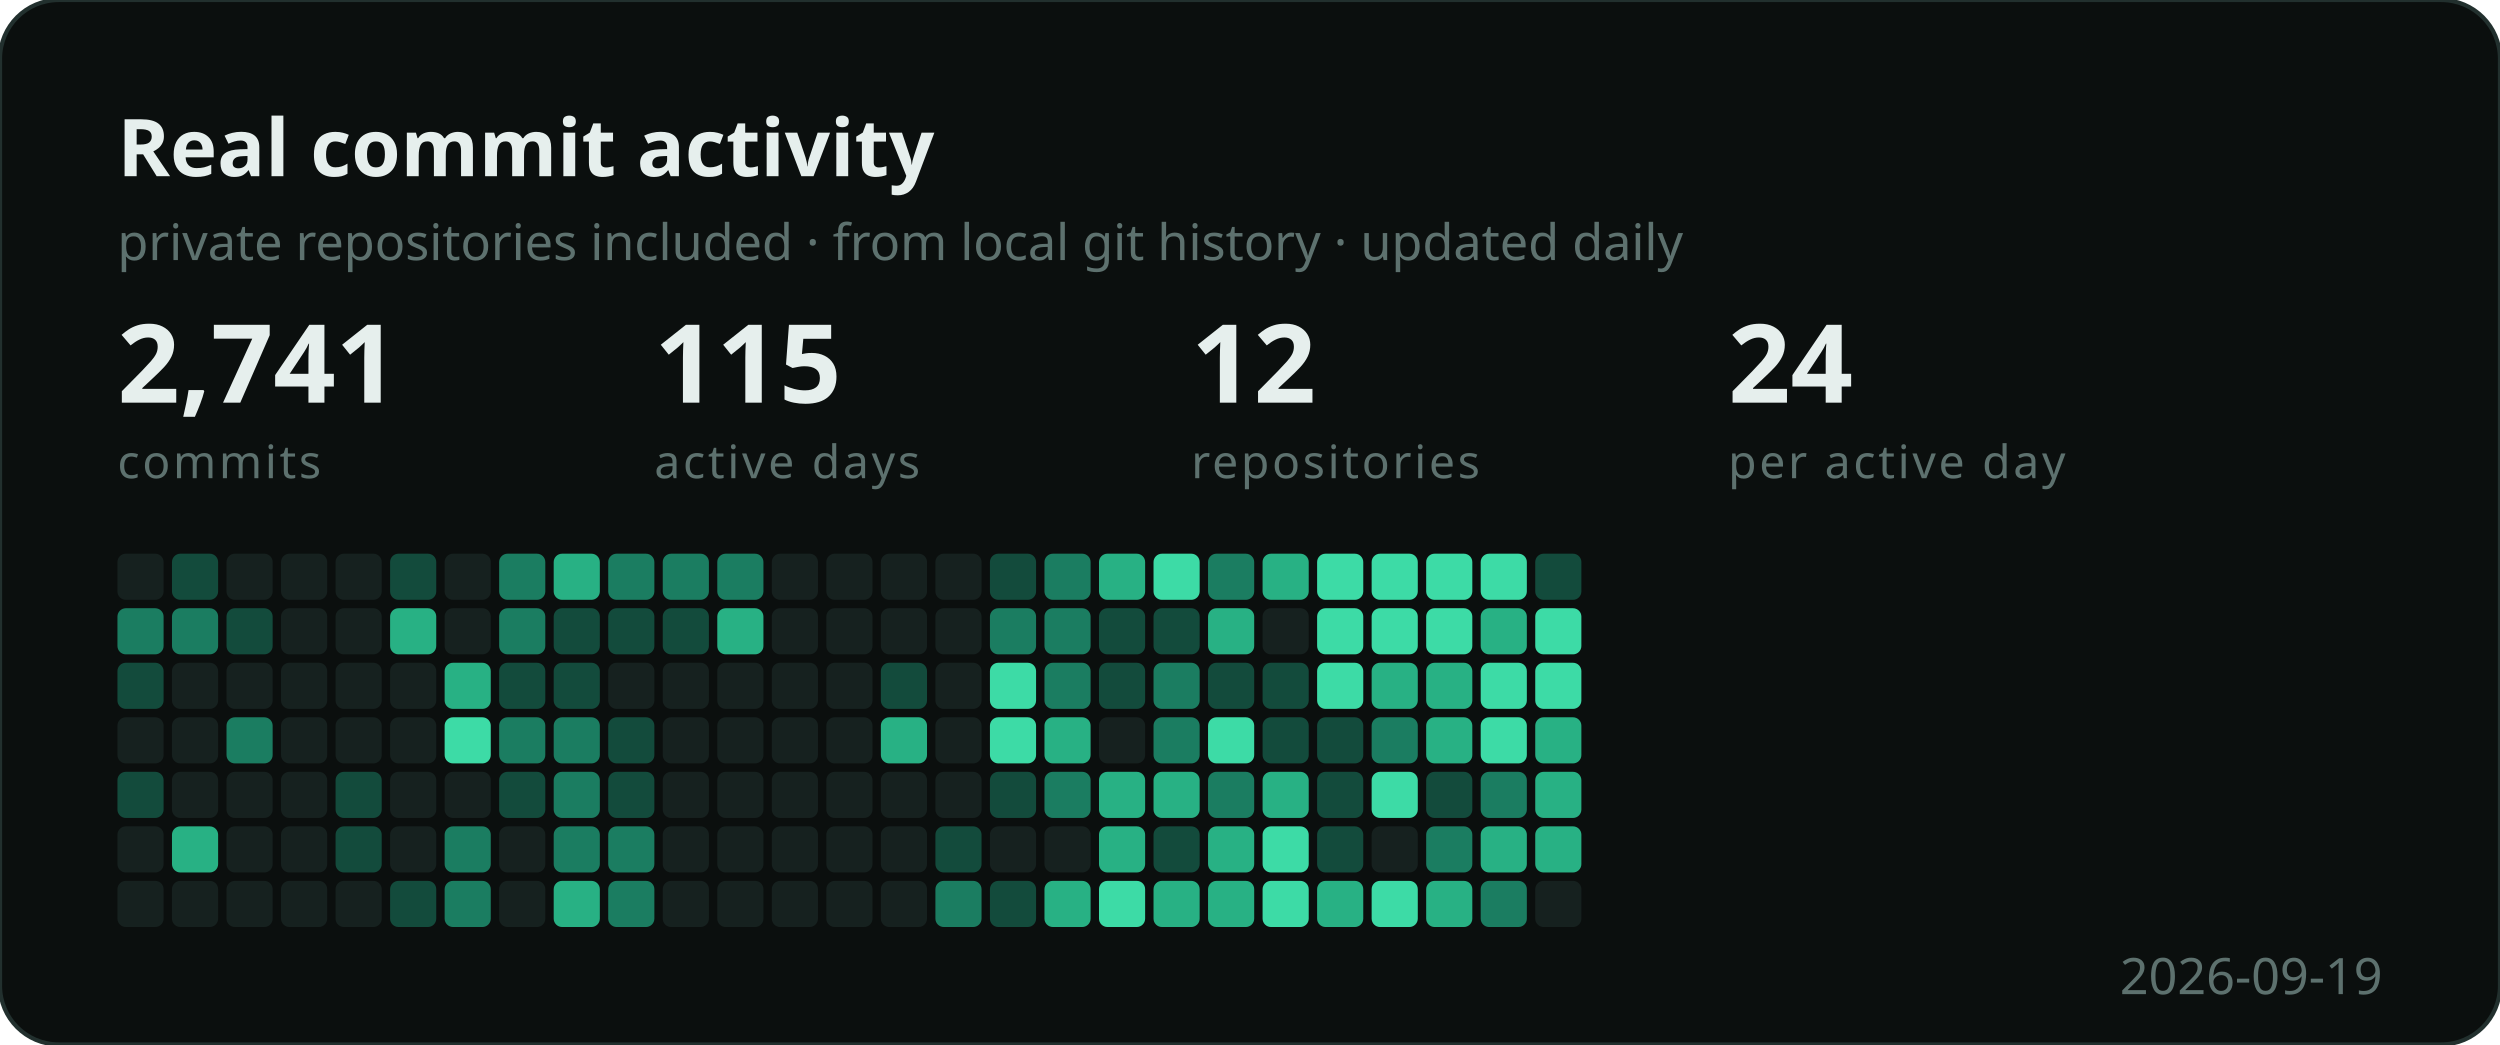
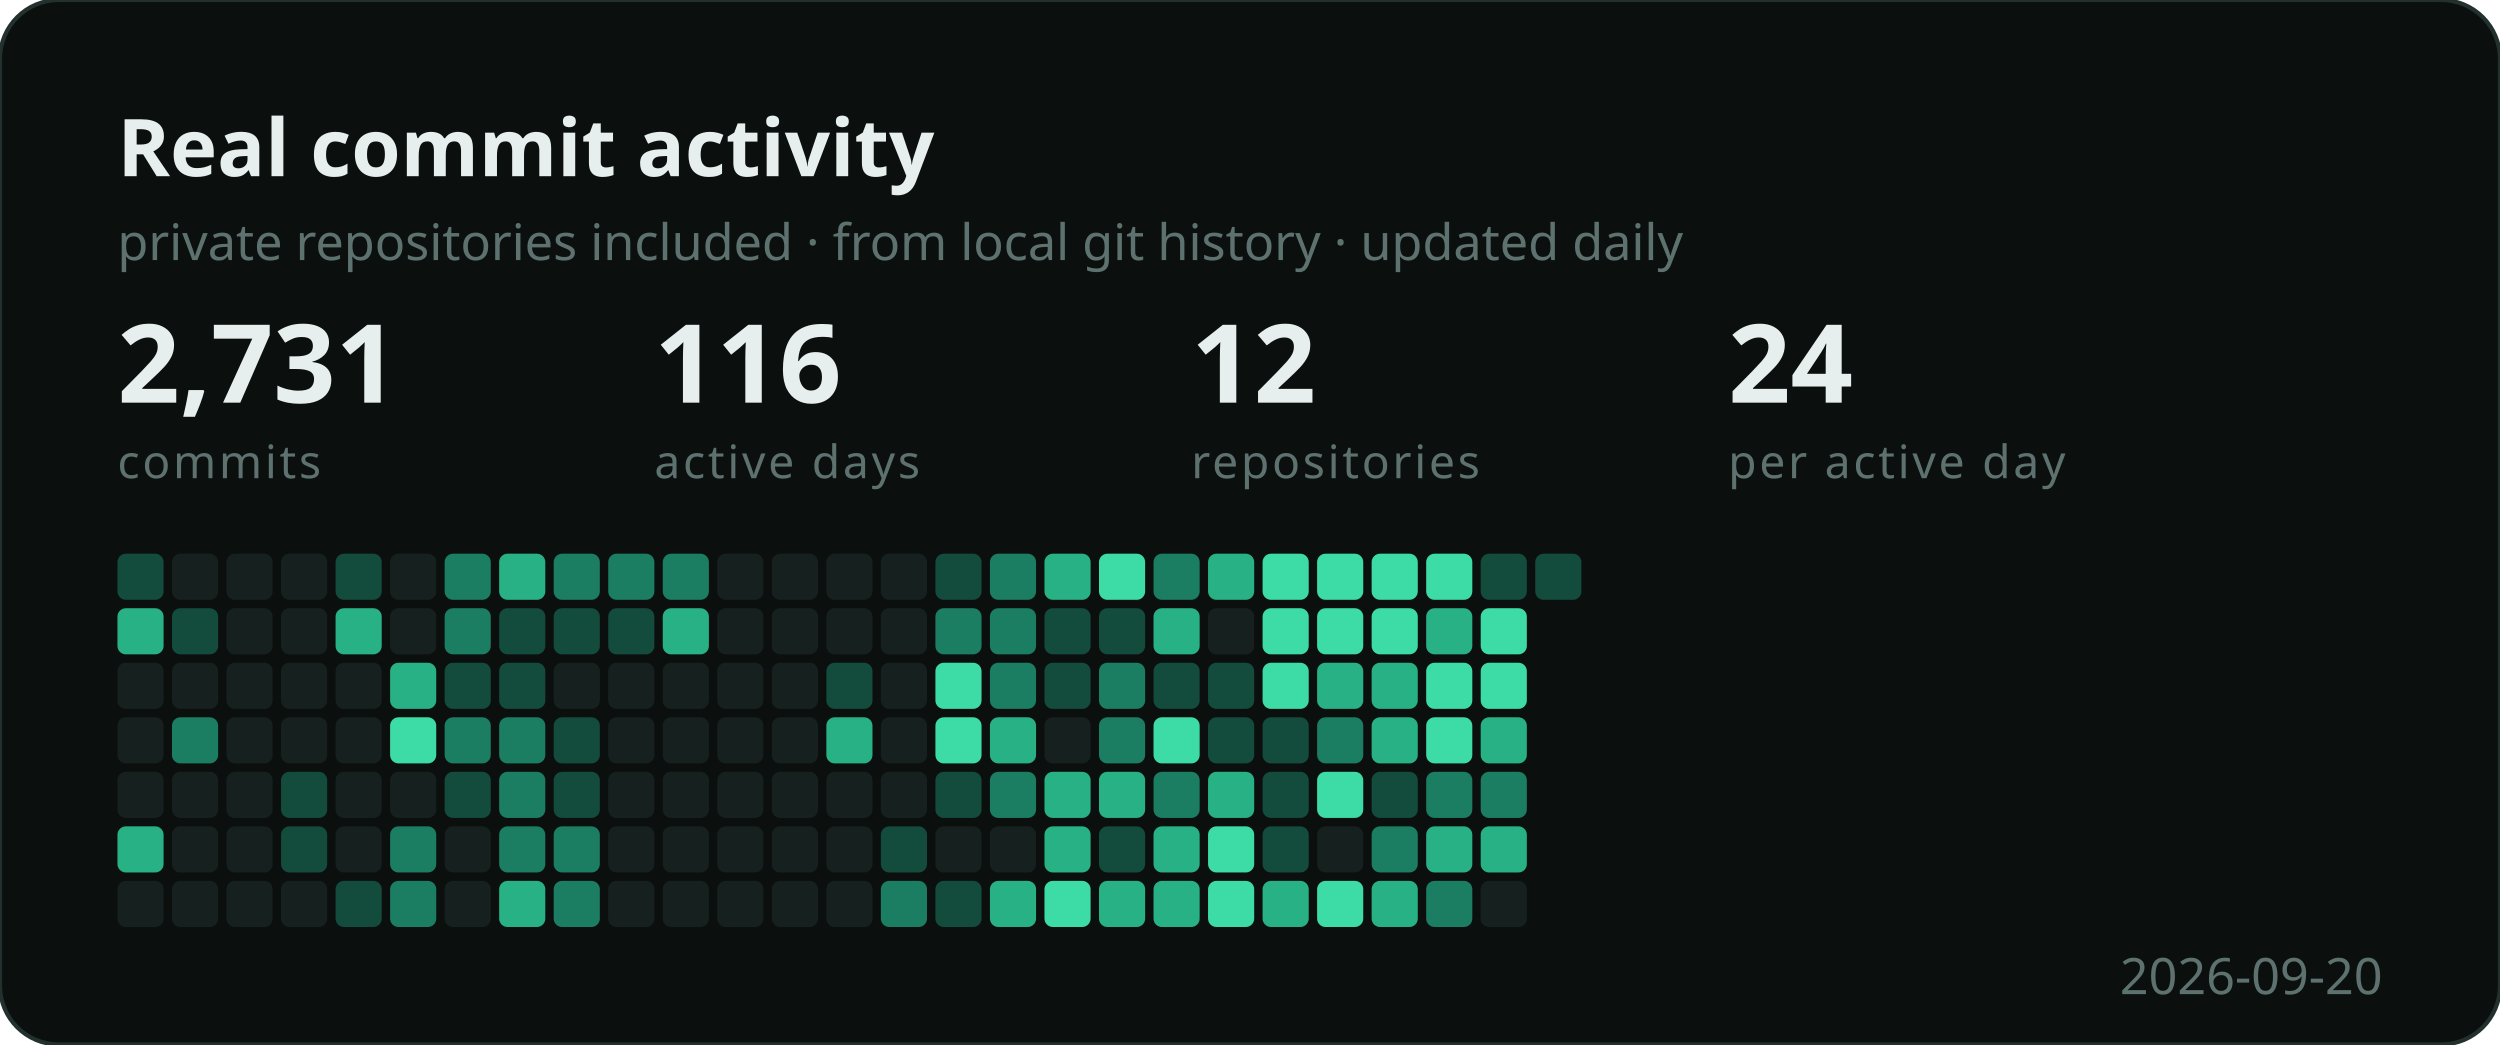
<svg xmlns="http://www.w3.org/2000/svg" width="596" height="249" viewBox="0 0 596 249" role="img" aria-label="Developer activity">
  <style>
    .b { font: 700 19px "Segoe UI", Ubuntu, sans-serif; fill: #e6efed; }
    .s { font: 400 12px "Segoe UI", Ubuntu, sans-serif; fill: #5d716e; }
    .n { font: 700 26px "Segoe UI", Ubuntu, sans-serif; fill: #e6efed; }
    .e { font: 400 11px "Segoe UI", Ubuntu, sans-serif; fill: #5d716e;
          letter-spacing: .06em; text-transform: uppercase; }
  </style>
  <rect width="596" height="249" rx="14" fill="#0b0f0e" stroke="#22302e" />
  <text x="28" y="42" class="b">Real commit activity</text>
  <text x="28" y="62" class="s">private repositories included · from local git history · updated daily</text>
-   <text x="28" y="96" class="n">2,741</text>
+   <text x="28" y="96" class="n">2,731</text>
  <text x="28" y="114" class="e">commits</text>
-   <text x="156" y="96" class="n">115</text>
+   <text x="156" y="96" class="n">116</text>
  <text x="156" y="114" class="e">active days</text>
  <text x="284" y="96" class="n">12</text>
  <text x="284" y="114" class="e">repositories</text>
  <text x="412" y="96" class="n">24</text>
  <text x="412" y="114" class="e">per active day</text>
  <g transform="translate(28,132)">
-     <rect x="0" y="0" width="11" height="11" rx="2" fill="#16211f" />
-     <rect x="0" y="13" width="11" height="11" rx="2" fill="#1b7d61" />
-     <rect x="0" y="26" width="11" height="11" rx="2" fill="#134b3c" />
+     <rect x="0" y="0" width="11" height="11" rx="2" fill="#134b3c" />
+     <rect x="0" y="13" width="11" height="11" rx="2" fill="#28b184" />
+     <rect x="0" y="26" width="11" height="11" rx="2" fill="#16211f" />
    <rect x="0" y="39" width="11" height="11" rx="2" fill="#16211f" />
-     <rect x="0" y="52" width="11" height="11" rx="2" fill="#134b3c" />
-     <rect x="0" y="65" width="11" height="11" rx="2" fill="#16211f" />
+     <rect x="0" y="52" width="11" height="11" rx="2" fill="#16211f" />
+     <rect x="0" y="65" width="11" height="11" rx="2" fill="#28b184" />
    <rect x="0" y="78" width="11" height="11" rx="2" fill="#16211f" />
-     <rect x="13" y="0" width="11" height="11" rx="2" fill="#134b3c" />
-     <rect x="13" y="13" width="11" height="11" rx="2" fill="#1b7d61" />
+     <rect x="13" y="0" width="11" height="11" rx="2" fill="#16211f" />
+     <rect x="13" y="13" width="11" height="11" rx="2" fill="#134b3c" />
    <rect x="13" y="26" width="11" height="11" rx="2" fill="#16211f" />
-     <rect x="13" y="39" width="11" height="11" rx="2" fill="#16211f" />
+     <rect x="13" y="39" width="11" height="11" rx="2" fill="#1b7d61" />
    <rect x="13" y="52" width="11" height="11" rx="2" fill="#16211f" />
-     <rect x="13" y="65" width="11" height="11" rx="2" fill="#28b184" />
+     <rect x="13" y="65" width="11" height="11" rx="2" fill="#16211f" />
    <rect x="13" y="78" width="11" height="11" rx="2" fill="#16211f" />
    <rect x="26" y="0" width="11" height="11" rx="2" fill="#16211f" />
-     <rect x="26" y="13" width="11" height="11" rx="2" fill="#134b3c" />
+     <rect x="26" y="13" width="11" height="11" rx="2" fill="#16211f" />
    <rect x="26" y="26" width="11" height="11" rx="2" fill="#16211f" />
-     <rect x="26" y="39" width="11" height="11" rx="2" fill="#1b7d61" />
+     <rect x="26" y="39" width="11" height="11" rx="2" fill="#16211f" />
    <rect x="26" y="52" width="11" height="11" rx="2" fill="#16211f" />
    <rect x="26" y="65" width="11" height="11" rx="2" fill="#16211f" />
    <rect x="26" y="78" width="11" height="11" rx="2" fill="#16211f" />
    <rect x="39" y="0" width="11" height="11" rx="2" fill="#16211f" />
    <rect x="39" y="13" width="11" height="11" rx="2" fill="#16211f" />
    <rect x="39" y="26" width="11" height="11" rx="2" fill="#16211f" />
    <rect x="39" y="39" width="11" height="11" rx="2" fill="#16211f" />
-     <rect x="39" y="52" width="11" height="11" rx="2" fill="#16211f" />
-     <rect x="39" y="65" width="11" height="11" rx="2" fill="#16211f" />
+     <rect x="39" y="52" width="11" height="11" rx="2" fill="#134b3c" />
+     <rect x="39" y="65" width="11" height="11" rx="2" fill="#134b3c" />
    <rect x="39" y="78" width="11" height="11" rx="2" fill="#16211f" />
-     <rect x="52" y="0" width="11" height="11" rx="2" fill="#16211f" />
-     <rect x="52" y="13" width="11" height="11" rx="2" fill="#16211f" />
+     <rect x="52" y="0" width="11" height="11" rx="2" fill="#134b3c" />
+     <rect x="52" y="13" width="11" height="11" rx="2" fill="#28b184" />
    <rect x="52" y="26" width="11" height="11" rx="2" fill="#16211f" />
    <rect x="52" y="39" width="11" height="11" rx="2" fill="#16211f" />
-     <rect x="52" y="52" width="11" height="11" rx="2" fill="#134b3c" />
-     <rect x="52" y="65" width="11" height="11" rx="2" fill="#134b3c" />
-     <rect x="52" y="78" width="11" height="11" rx="2" fill="#16211f" />
-     <rect x="65" y="0" width="11" height="11" rx="2" fill="#134b3c" />
-     <rect x="65" y="13" width="11" height="11" rx="2" fill="#28b184" />
-     <rect x="65" y="26" width="11" height="11" rx="2" fill="#16211f" />
-     <rect x="65" y="39" width="11" height="11" rx="2" fill="#16211f" />
+     <rect x="52" y="52" width="11" height="11" rx="2" fill="#16211f" />
+     <rect x="52" y="65" width="11" height="11" rx="2" fill="#16211f" />
+     <rect x="52" y="78" width="11" height="11" rx="2" fill="#134b3c" />
+     <rect x="65" y="0" width="11" height="11" rx="2" fill="#16211f" />
+     <rect x="65" y="13" width="11" height="11" rx="2" fill="#16211f" />
+     <rect x="65" y="26" width="11" height="11" rx="2" fill="#28b184" />
+     <rect x="65" y="39" width="11" height="11" rx="2" fill="#3ddba6" />
    <rect x="65" y="52" width="11" height="11" rx="2" fill="#16211f" />
-     <rect x="65" y="65" width="11" height="11" rx="2" fill="#16211f" />
-     <rect x="65" y="78" width="11" height="11" rx="2" fill="#134b3c" />
-     <rect x="78" y="0" width="11" height="11" rx="2" fill="#16211f" />
-     <rect x="78" y="13" width="11" height="11" rx="2" fill="#16211f" />
-     <rect x="78" y="26" width="11" height="11" rx="2" fill="#28b184" />
-     <rect x="78" y="39" width="11" height="11" rx="2" fill="#3ddba6" />
-     <rect x="78" y="52" width="11" height="11" rx="2" fill="#16211f" />
-     <rect x="78" y="65" width="11" height="11" rx="2" fill="#1b7d61" />
-     <rect x="78" y="78" width="11" height="11" rx="2" fill="#1b7d61" />
-     <rect x="91" y="0" width="11" height="11" rx="2" fill="#1b7d61" />
-     <rect x="91" y="13" width="11" height="11" rx="2" fill="#1b7d61" />
+     <rect x="65" y="65" width="11" height="11" rx="2" fill="#1b7d61" />
+     <rect x="65" y="78" width="11" height="11" rx="2" fill="#1b7d61" />
+     <rect x="78" y="0" width="11" height="11" rx="2" fill="#1b7d61" />
+     <rect x="78" y="13" width="11" height="11" rx="2" fill="#1b7d61" />
+     <rect x="78" y="26" width="11" height="11" rx="2" fill="#134b3c" />
+     <rect x="78" y="39" width="11" height="11" rx="2" fill="#1b7d61" />
+     <rect x="78" y="52" width="11" height="11" rx="2" fill="#134b3c" />
+     <rect x="78" y="65" width="11" height="11" rx="2" fill="#16211f" />
+     <rect x="78" y="78" width="11" height="11" rx="2" fill="#16211f" />
+     <rect x="91" y="0" width="11" height="11" rx="2" fill="#28b184" />
+     <rect x="91" y="13" width="11" height="11" rx="2" fill="#134b3c" />
    <rect x="91" y="26" width="11" height="11" rx="2" fill="#134b3c" />
    <rect x="91" y="39" width="11" height="11" rx="2" fill="#1b7d61" />
-     <rect x="91" y="52" width="11" height="11" rx="2" fill="#134b3c" />
-     <rect x="91" y="65" width="11" height="11" rx="2" fill="#16211f" />
-     <rect x="91" y="78" width="11" height="11" rx="2" fill="#16211f" />
-     <rect x="104" y="0" width="11" height="11" rx="2" fill="#28b184" />
+     <rect x="91" y="52" width="11" height="11" rx="2" fill="#1b7d61" />
+     <rect x="91" y="65" width="11" height="11" rx="2" fill="#1b7d61" />
+     <rect x="91" y="78" width="11" height="11" rx="2" fill="#28b184" />
+     <rect x="104" y="0" width="11" height="11" rx="2" fill="#1b7d61" />
    <rect x="104" y="13" width="11" height="11" rx="2" fill="#134b3c" />
-     <rect x="104" y="26" width="11" height="11" rx="2" fill="#134b3c" />
-     <rect x="104" y="39" width="11" height="11" rx="2" fill="#1b7d61" />
-     <rect x="104" y="52" width="11" height="11" rx="2" fill="#1b7d61" />
+     <rect x="104" y="26" width="11" height="11" rx="2" fill="#16211f" />
+     <rect x="104" y="39" width="11" height="11" rx="2" fill="#134b3c" />
+     <rect x="104" y="52" width="11" height="11" rx="2" fill="#134b3c" />
    <rect x="104" y="65" width="11" height="11" rx="2" fill="#1b7d61" />
-     <rect x="104" y="78" width="11" height="11" rx="2" fill="#28b184" />
+     <rect x="104" y="78" width="11" height="11" rx="2" fill="#1b7d61" />
    <rect x="117" y="0" width="11" height="11" rx="2" fill="#1b7d61" />
    <rect x="117" y="13" width="11" height="11" rx="2" fill="#134b3c" />
    <rect x="117" y="26" width="11" height="11" rx="2" fill="#16211f" />
-     <rect x="117" y="39" width="11" height="11" rx="2" fill="#134b3c" />
-     <rect x="117" y="52" width="11" height="11" rx="2" fill="#134b3c" />
-     <rect x="117" y="65" width="11" height="11" rx="2" fill="#1b7d61" />
-     <rect x="117" y="78" width="11" height="11" rx="2" fill="#1b7d61" />
+     <rect x="117" y="39" width="11" height="11" rx="2" fill="#16211f" />
+     <rect x="117" y="52" width="11" height="11" rx="2" fill="#16211f" />
+     <rect x="117" y="65" width="11" height="11" rx="2" fill="#16211f" />
+     <rect x="117" y="78" width="11" height="11" rx="2" fill="#16211f" />
    <rect x="130" y="0" width="11" height="11" rx="2" fill="#1b7d61" />
-     <rect x="130" y="13" width="11" height="11" rx="2" fill="#134b3c" />
+     <rect x="130" y="13" width="11" height="11" rx="2" fill="#28b184" />
    <rect x="130" y="26" width="11" height="11" rx="2" fill="#16211f" />
    <rect x="130" y="39" width="11" height="11" rx="2" fill="#16211f" />
    <rect x="130" y="52" width="11" height="11" rx="2" fill="#16211f" />
    <rect x="130" y="65" width="11" height="11" rx="2" fill="#16211f" />
    <rect x="130" y="78" width="11" height="11" rx="2" fill="#16211f" />
-     <rect x="143" y="0" width="11" height="11" rx="2" fill="#1b7d61" />
-     <rect x="143" y="13" width="11" height="11" rx="2" fill="#28b184" />
+     <rect x="143" y="0" width="11" height="11" rx="2" fill="#16211f" />
+     <rect x="143" y="13" width="11" height="11" rx="2" fill="#16211f" />
    <rect x="143" y="26" width="11" height="11" rx="2" fill="#16211f" />
    <rect x="143" y="39" width="11" height="11" rx="2" fill="#16211f" />
    <rect x="143" y="52" width="11" height="11" rx="2" fill="#16211f" />
    <rect x="143" y="65" width="11" height="11" rx="2" fill="#16211f" />
    <rect x="143" y="78" width="11" height="11" rx="2" fill="#16211f" />
    <rect x="156" y="0" width="11" height="11" rx="2" fill="#16211f" />
    <rect x="156" y="13" width="11" height="11" rx="2" fill="#16211f" />
    <rect x="156" y="26" width="11" height="11" rx="2" fill="#16211f" />
    <rect x="156" y="39" width="11" height="11" rx="2" fill="#16211f" />
    <rect x="156" y="52" width="11" height="11" rx="2" fill="#16211f" />
    <rect x="156" y="65" width="11" height="11" rx="2" fill="#16211f" />
    <rect x="156" y="78" width="11" height="11" rx="2" fill="#16211f" />
    <rect x="169" y="0" width="11" height="11" rx="2" fill="#16211f" />
    <rect x="169" y="13" width="11" height="11" rx="2" fill="#16211f" />
-     <rect x="169" y="26" width="11" height="11" rx="2" fill="#16211f" />
-     <rect x="169" y="39" width="11" height="11" rx="2" fill="#16211f" />
+     <rect x="169" y="26" width="11" height="11" rx="2" fill="#134b3c" />
+     <rect x="169" y="39" width="11" height="11" rx="2" fill="#28b184" />
    <rect x="169" y="52" width="11" height="11" rx="2" fill="#16211f" />
    <rect x="169" y="65" width="11" height="11" rx="2" fill="#16211f" />
    <rect x="169" y="78" width="11" height="11" rx="2" fill="#16211f" />
    <rect x="182" y="0" width="11" height="11" rx="2" fill="#16211f" />
    <rect x="182" y="13" width="11" height="11" rx="2" fill="#16211f" />
-     <rect x="182" y="26" width="11" height="11" rx="2" fill="#134b3c" />
-     <rect x="182" y="39" width="11" height="11" rx="2" fill="#28b184" />
+     <rect x="182" y="26" width="11" height="11" rx="2" fill="#16211f" />
+     <rect x="182" y="39" width="11" height="11" rx="2" fill="#16211f" />
    <rect x="182" y="52" width="11" height="11" rx="2" fill="#16211f" />
-     <rect x="182" y="65" width="11" height="11" rx="2" fill="#16211f" />
-     <rect x="182" y="78" width="11" height="11" rx="2" fill="#16211f" />
-     <rect x="195" y="0" width="11" height="11" rx="2" fill="#16211f" />
-     <rect x="195" y="13" width="11" height="11" rx="2" fill="#16211f" />
-     <rect x="195" y="26" width="11" height="11" rx="2" fill="#16211f" />
-     <rect x="195" y="39" width="11" height="11" rx="2" fill="#16211f" />
-     <rect x="195" y="52" width="11" height="11" rx="2" fill="#16211f" />
-     <rect x="195" y="65" width="11" height="11" rx="2" fill="#134b3c" />
-     <rect x="195" y="78" width="11" height="11" rx="2" fill="#1b7d61" />
-     <rect x="208" y="0" width="11" height="11" rx="2" fill="#134b3c" />
+     <rect x="182" y="65" width="11" height="11" rx="2" fill="#134b3c" />
+     <rect x="182" y="78" width="11" height="11" rx="2" fill="#1b7d61" />
+     <rect x="195" y="0" width="11" height="11" rx="2" fill="#134b3c" />
+     <rect x="195" y="13" width="11" height="11" rx="2" fill="#1b7d61" />
+     <rect x="195" y="26" width="11" height="11" rx="2" fill="#3ddba6" />
+     <rect x="195" y="39" width="11" height="11" rx="2" fill="#3ddba6" />
+     <rect x="195" y="52" width="11" height="11" rx="2" fill="#134b3c" />
+     <rect x="195" y="65" width="11" height="11" rx="2" fill="#16211f" />
+     <rect x="195" y="78" width="11" height="11" rx="2" fill="#134b3c" />
+     <rect x="208" y="0" width="11" height="11" rx="2" fill="#1b7d61" />
    <rect x="208" y="13" width="11" height="11" rx="2" fill="#1b7d61" />
-     <rect x="208" y="26" width="11" height="11" rx="2" fill="#3ddba6" />
-     <rect x="208" y="39" width="11" height="11" rx="2" fill="#3ddba6" />
-     <rect x="208" y="52" width="11" height="11" rx="2" fill="#134b3c" />
+     <rect x="208" y="26" width="11" height="11" rx="2" fill="#1b7d61" />
+     <rect x="208" y="39" width="11" height="11" rx="2" fill="#28b184" />
+     <rect x="208" y="52" width="11" height="11" rx="2" fill="#1b7d61" />
    <rect x="208" y="65" width="11" height="11" rx="2" fill="#16211f" />
-     <rect x="208" y="78" width="11" height="11" rx="2" fill="#134b3c" />
-     <rect x="221" y="0" width="11" height="11" rx="2" fill="#1b7d61" />
-     <rect x="221" y="13" width="11" height="11" rx="2" fill="#1b7d61" />
-     <rect x="221" y="26" width="11" height="11" rx="2" fill="#1b7d61" />
-     <rect x="221" y="39" width="11" height="11" rx="2" fill="#28b184" />
-     <rect x="221" y="52" width="11" height="11" rx="2" fill="#1b7d61" />
-     <rect x="221" y="65" width="11" height="11" rx="2" fill="#16211f" />
-     <rect x="221" y="78" width="11" height="11" rx="2" fill="#28b184" />
-     <rect x="234" y="0" width="11" height="11" rx="2" fill="#28b184" />
+     <rect x="208" y="78" width="11" height="11" rx="2" fill="#28b184" />
+     <rect x="221" y="0" width="11" height="11" rx="2" fill="#28b184" />
+     <rect x="221" y="13" width="11" height="11" rx="2" fill="#134b3c" />
+     <rect x="221" y="26" width="11" height="11" rx="2" fill="#134b3c" />
+     <rect x="221" y="39" width="11" height="11" rx="2" fill="#16211f" />
+     <rect x="221" y="52" width="11" height="11" rx="2" fill="#28b184" />
+     <rect x="221" y="65" width="11" height="11" rx="2" fill="#28b184" />
+     <rect x="221" y="78" width="11" height="11" rx="2" fill="#3ddba6" />
+     <rect x="234" y="0" width="11" height="11" rx="2" fill="#3ddba6" />
    <rect x="234" y="13" width="11" height="11" rx="2" fill="#134b3c" />
-     <rect x="234" y="26" width="11" height="11" rx="2" fill="#134b3c" />
-     <rect x="234" y="39" width="11" height="11" rx="2" fill="#16211f" />
+     <rect x="234" y="26" width="11" height="11" rx="2" fill="#1b7d61" />
+     <rect x="234" y="39" width="11" height="11" rx="2" fill="#1b7d61" />
    <rect x="234" y="52" width="11" height="11" rx="2" fill="#28b184" />
-     <rect x="234" y="65" width="11" height="11" rx="2" fill="#28b184" />
-     <rect x="234" y="78" width="11" height="11" rx="2" fill="#3ddba6" />
-     <rect x="247" y="0" width="11" height="11" rx="2" fill="#3ddba6" />
-     <rect x="247" y="13" width="11" height="11" rx="2" fill="#134b3c" />
-     <rect x="247" y="26" width="11" height="11" rx="2" fill="#1b7d61" />
-     <rect x="247" y="39" width="11" height="11" rx="2" fill="#1b7d61" />
-     <rect x="247" y="52" width="11" height="11" rx="2" fill="#28b184" />
-     <rect x="247" y="65" width="11" height="11" rx="2" fill="#134b3c" />
+     <rect x="234" y="65" width="11" height="11" rx="2" fill="#134b3c" />
+     <rect x="234" y="78" width="11" height="11" rx="2" fill="#28b184" />
+     <rect x="247" y="0" width="11" height="11" rx="2" fill="#1b7d61" />
+     <rect x="247" y="13" width="11" height="11" rx="2" fill="#28b184" />
+     <rect x="247" y="26" width="11" height="11" rx="2" fill="#134b3c" />
+     <rect x="247" y="39" width="11" height="11" rx="2" fill="#3ddba6" />
+     <rect x="247" y="52" width="11" height="11" rx="2" fill="#1b7d61" />
+     <rect x="247" y="65" width="11" height="11" rx="2" fill="#28b184" />
    <rect x="247" y="78" width="11" height="11" rx="2" fill="#28b184" />
-     <rect x="260" y="0" width="11" height="11" rx="2" fill="#1b7d61" />
-     <rect x="260" y="13" width="11" height="11" rx="2" fill="#28b184" />
+     <rect x="260" y="0" width="11" height="11" rx="2" fill="#28b184" />
+     <rect x="260" y="13" width="11" height="11" rx="2" fill="#16211f" />
    <rect x="260" y="26" width="11" height="11" rx="2" fill="#134b3c" />
-     <rect x="260" y="39" width="11" height="11" rx="2" fill="#3ddba6" />
-     <rect x="260" y="52" width="11" height="11" rx="2" fill="#1b7d61" />
-     <rect x="260" y="65" width="11" height="11" rx="2" fill="#28b184" />
-     <rect x="260" y="78" width="11" height="11" rx="2" fill="#28b184" />
-     <rect x="273" y="0" width="11" height="11" rx="2" fill="#28b184" />
-     <rect x="273" y="13" width="11" height="11" rx="2" fill="#16211f" />
-     <rect x="273" y="26" width="11" height="11" rx="2" fill="#134b3c" />
+     <rect x="260" y="39" width="11" height="11" rx="2" fill="#134b3c" />
+     <rect x="260" y="52" width="11" height="11" rx="2" fill="#28b184" />
+     <rect x="260" y="65" width="11" height="11" rx="2" fill="#3ddba6" />
+     <rect x="260" y="78" width="11" height="11" rx="2" fill="#3ddba6" />
+     <rect x="273" y="0" width="11" height="11" rx="2" fill="#3ddba6" />
+     <rect x="273" y="13" width="11" height="11" rx="2" fill="#3ddba6" />
+     <rect x="273" y="26" width="11" height="11" rx="2" fill="#3ddba6" />
    <rect x="273" y="39" width="11" height="11" rx="2" fill="#134b3c" />
-     <rect x="273" y="52" width="11" height="11" rx="2" fill="#28b184" />
-     <rect x="273" y="65" width="11" height="11" rx="2" fill="#3ddba6" />
-     <rect x="273" y="78" width="11" height="11" rx="2" fill="#3ddba6" />
+     <rect x="273" y="52" width="11" height="11" rx="2" fill="#134b3c" />
+     <rect x="273" y="65" width="11" height="11" rx="2" fill="#134b3c" />
+     <rect x="273" y="78" width="11" height="11" rx="2" fill="#28b184" />
    <rect x="286" y="0" width="11" height="11" rx="2" fill="#3ddba6" />
    <rect x="286" y="13" width="11" height="11" rx="2" fill="#3ddba6" />
-     <rect x="286" y="26" width="11" height="11" rx="2" fill="#3ddba6" />
-     <rect x="286" y="39" width="11" height="11" rx="2" fill="#134b3c" />
-     <rect x="286" y="52" width="11" height="11" rx="2" fill="#134b3c" />
-     <rect x="286" y="65" width="11" height="11" rx="2" fill="#134b3c" />
-     <rect x="286" y="78" width="11" height="11" rx="2" fill="#28b184" />
+     <rect x="286" y="26" width="11" height="11" rx="2" fill="#28b184" />
+     <rect x="286" y="39" width="11" height="11" rx="2" fill="#1b7d61" />
+     <rect x="286" y="52" width="11" height="11" rx="2" fill="#3ddba6" />
+     <rect x="286" y="65" width="11" height="11" rx="2" fill="#16211f" />
+     <rect x="286" y="78" width="11" height="11" rx="2" fill="#3ddba6" />
    <rect x="299" y="0" width="11" height="11" rx="2" fill="#3ddba6" />
    <rect x="299" y="13" width="11" height="11" rx="2" fill="#3ddba6" />
    <rect x="299" y="26" width="11" height="11" rx="2" fill="#28b184" />
-     <rect x="299" y="39" width="11" height="11" rx="2" fill="#1b7d61" />
-     <rect x="299" y="52" width="11" height="11" rx="2" fill="#3ddba6" />
-     <rect x="299" y="65" width="11" height="11" rx="2" fill="#16211f" />
-     <rect x="299" y="78" width="11" height="11" rx="2" fill="#3ddba6" />
+     <rect x="299" y="39" width="11" height="11" rx="2" fill="#28b184" />
+     <rect x="299" y="52" width="11" height="11" rx="2" fill="#134b3c" />
+     <rect x="299" y="65" width="11" height="11" rx="2" fill="#1b7d61" />
+     <rect x="299" y="78" width="11" height="11" rx="2" fill="#28b184" />
    <rect x="312" y="0" width="11" height="11" rx="2" fill="#3ddba6" />
-     <rect x="312" y="13" width="11" height="11" rx="2" fill="#3ddba6" />
-     <rect x="312" y="26" width="11" height="11" rx="2" fill="#28b184" />
-     <rect x="312" y="39" width="11" height="11" rx="2" fill="#28b184" />
-     <rect x="312" y="52" width="11" height="11" rx="2" fill="#134b3c" />
-     <rect x="312" y="65" width="11" height="11" rx="2" fill="#1b7d61" />
-     <rect x="312" y="78" width="11" height="11" rx="2" fill="#28b184" />
-     <rect x="325" y="0" width="11" height="11" rx="2" fill="#3ddba6" />
-     <rect x="325" y="13" width="11" height="11" rx="2" fill="#28b184" />
+     <rect x="312" y="13" width="11" height="11" rx="2" fill="#28b184" />
+     <rect x="312" y="26" width="11" height="11" rx="2" fill="#3ddba6" />
+     <rect x="312" y="39" width="11" height="11" rx="2" fill="#3ddba6" />
+     <rect x="312" y="52" width="11" height="11" rx="2" fill="#1b7d61" />
+     <rect x="312" y="65" width="11" height="11" rx="2" fill="#28b184" />
+     <rect x="312" y="78" width="11" height="11" rx="2" fill="#1b7d61" />
+     <rect x="325" y="0" width="11" height="11" rx="2" fill="#134b3c" />
+     <rect x="325" y="13" width="11" height="11" rx="2" fill="#3ddba6" />
    <rect x="325" y="26" width="11" height="11" rx="2" fill="#3ddba6" />
-     <rect x="325" y="39" width="11" height="11" rx="2" fill="#3ddba6" />
+     <rect x="325" y="39" width="11" height="11" rx="2" fill="#28b184" />
    <rect x="325" y="52" width="11" height="11" rx="2" fill="#1b7d61" />
    <rect x="325" y="65" width="11" height="11" rx="2" fill="#28b184" />
-     <rect x="325" y="78" width="11" height="11" rx="2" fill="#1b7d61" />
+     <rect x="325" y="78" width="11" height="11" rx="2" fill="#16211f" />
    <rect x="338" y="0" width="11" height="11" rx="2" fill="#134b3c" />
-     <rect x="338" y="13" width="11" height="11" rx="2" fill="#3ddba6" />
-     <rect x="338" y="26" width="11" height="11" rx="2" fill="#3ddba6" />
-     <rect x="338" y="39" width="11" height="11" rx="2" fill="#28b184" />
-     <rect x="338" y="52" width="11" height="11" rx="2" fill="#28b184" />
-     <rect x="338" y="65" width="11" height="11" rx="2" fill="#28b184" />
-     <rect x="338" y="78" width="11" height="11" rx="2" fill="#16211f" />
  </g>
-   <text x="568" y="237" class="s" text-anchor="end">2026-09-19</text>
+   <text x="568" y="237" class="s" text-anchor="end">2026-09-20</text>
</svg>
